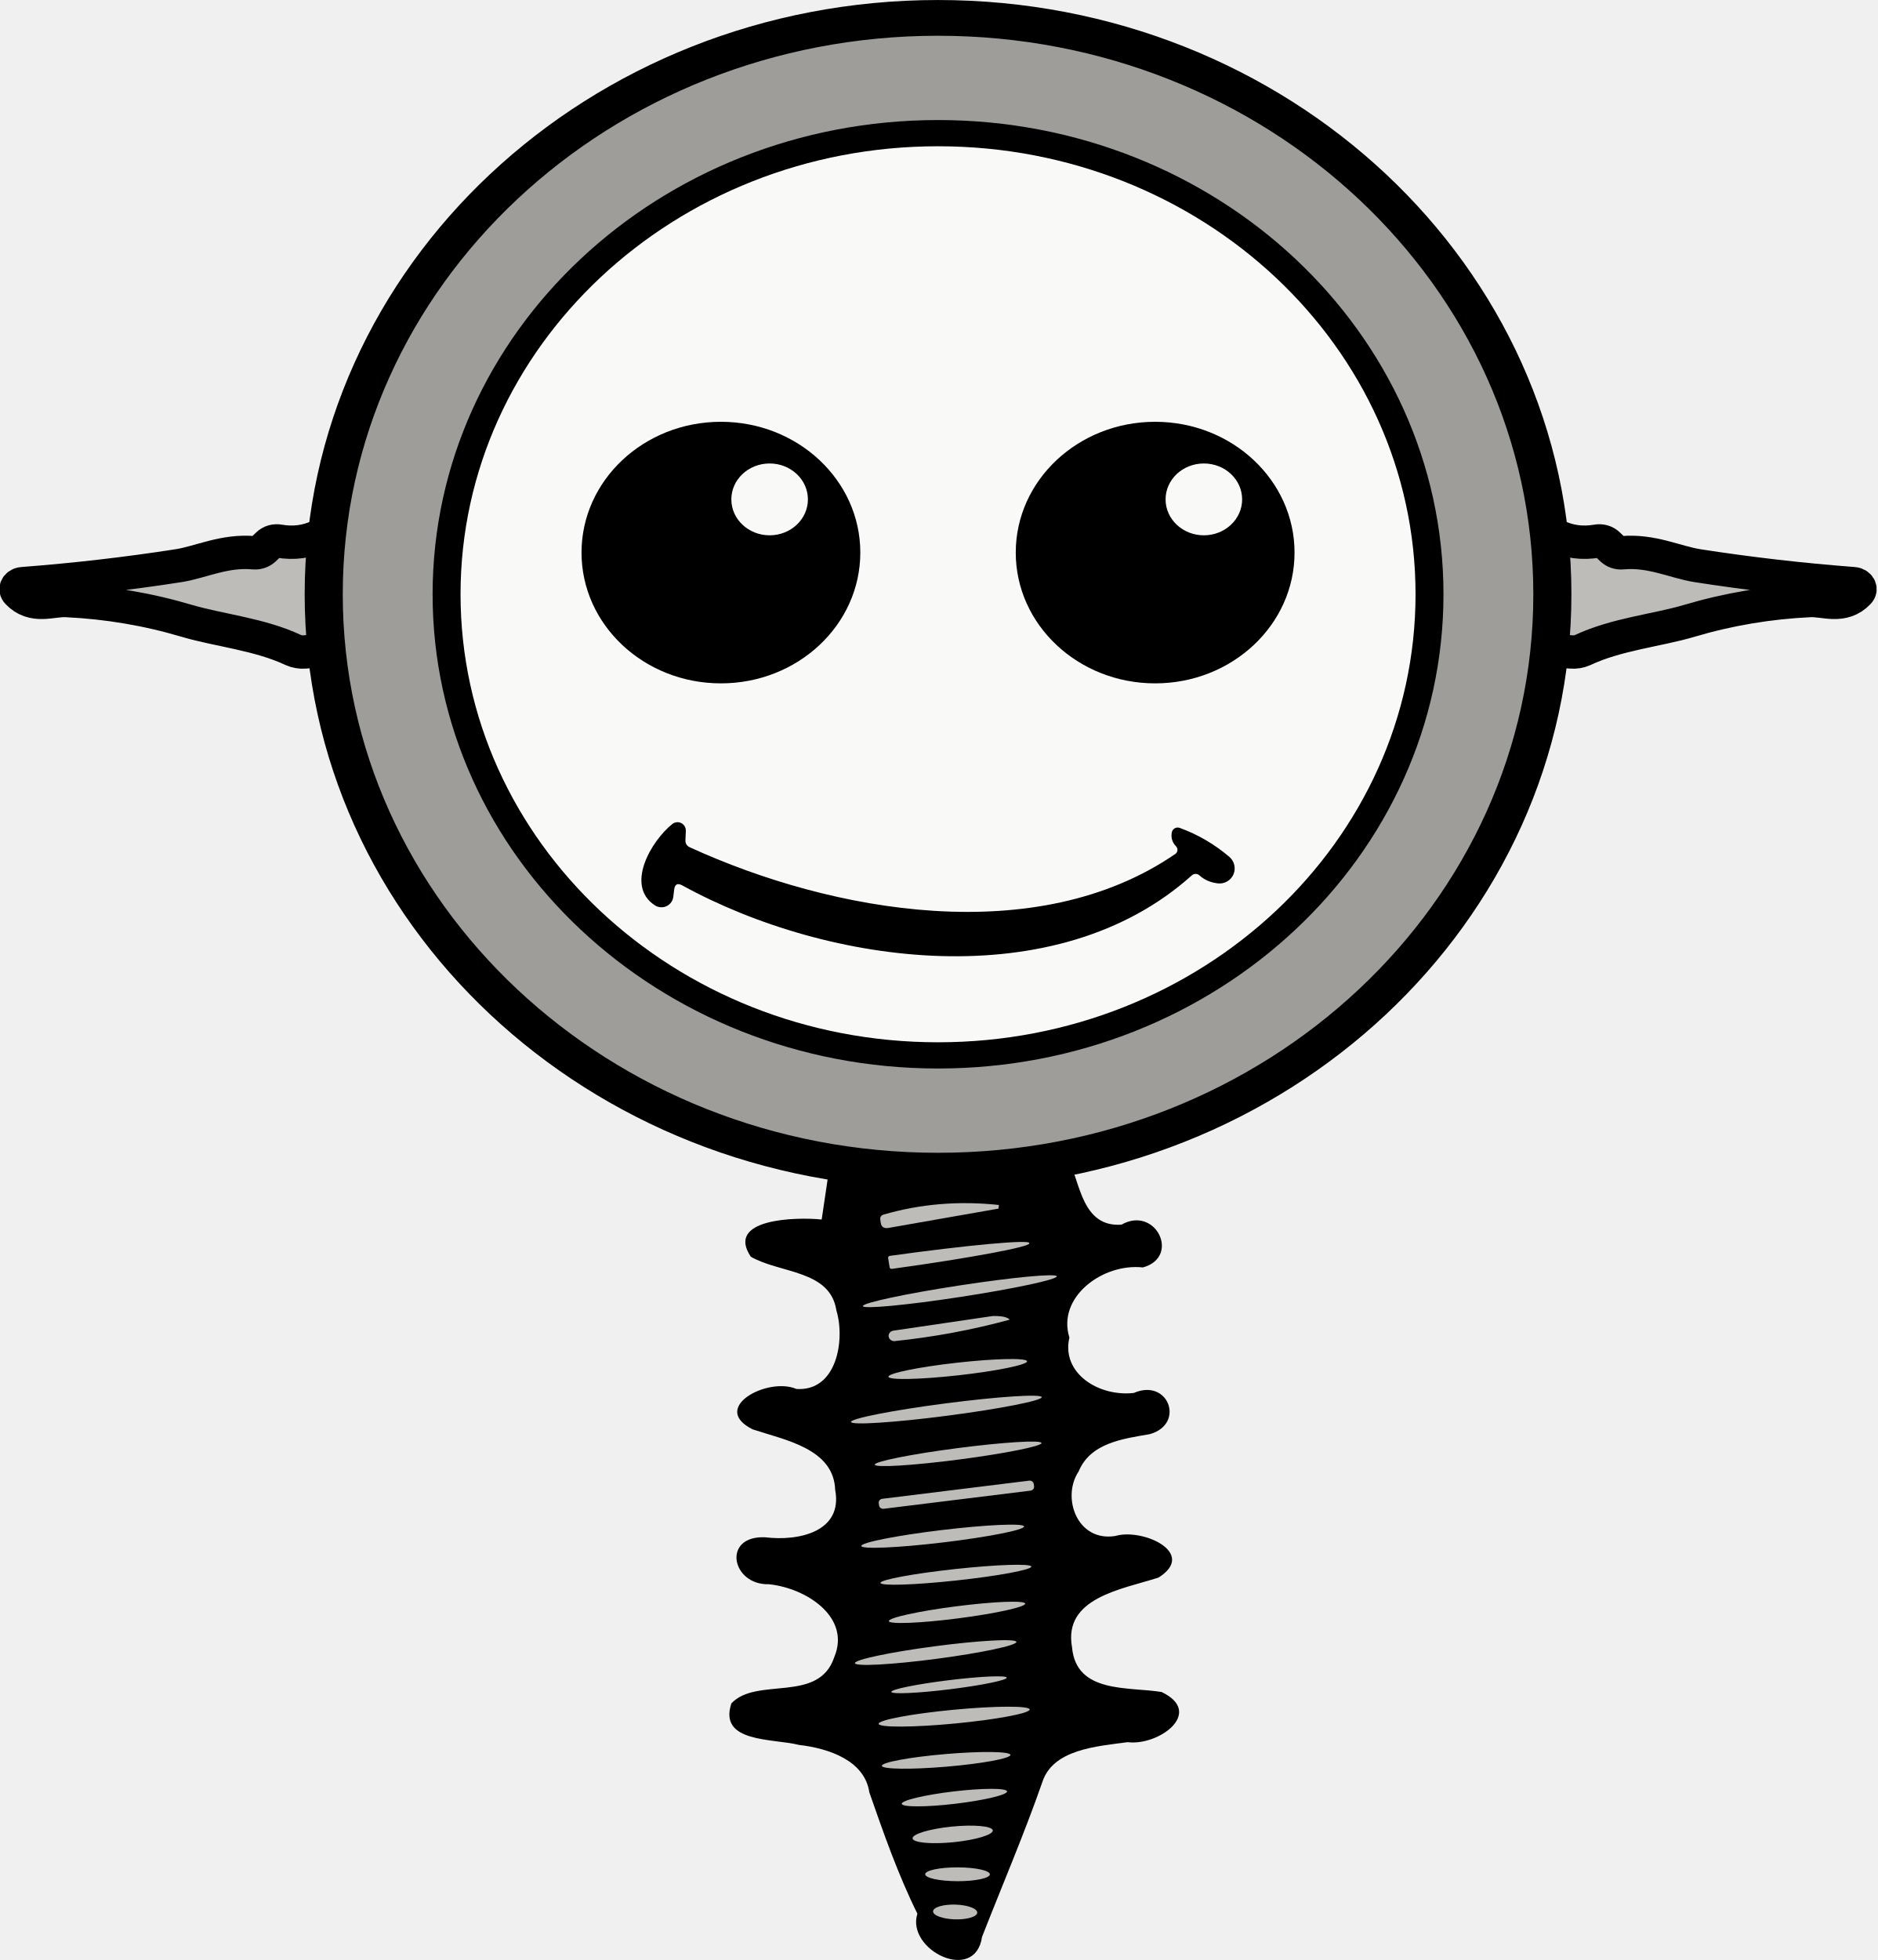
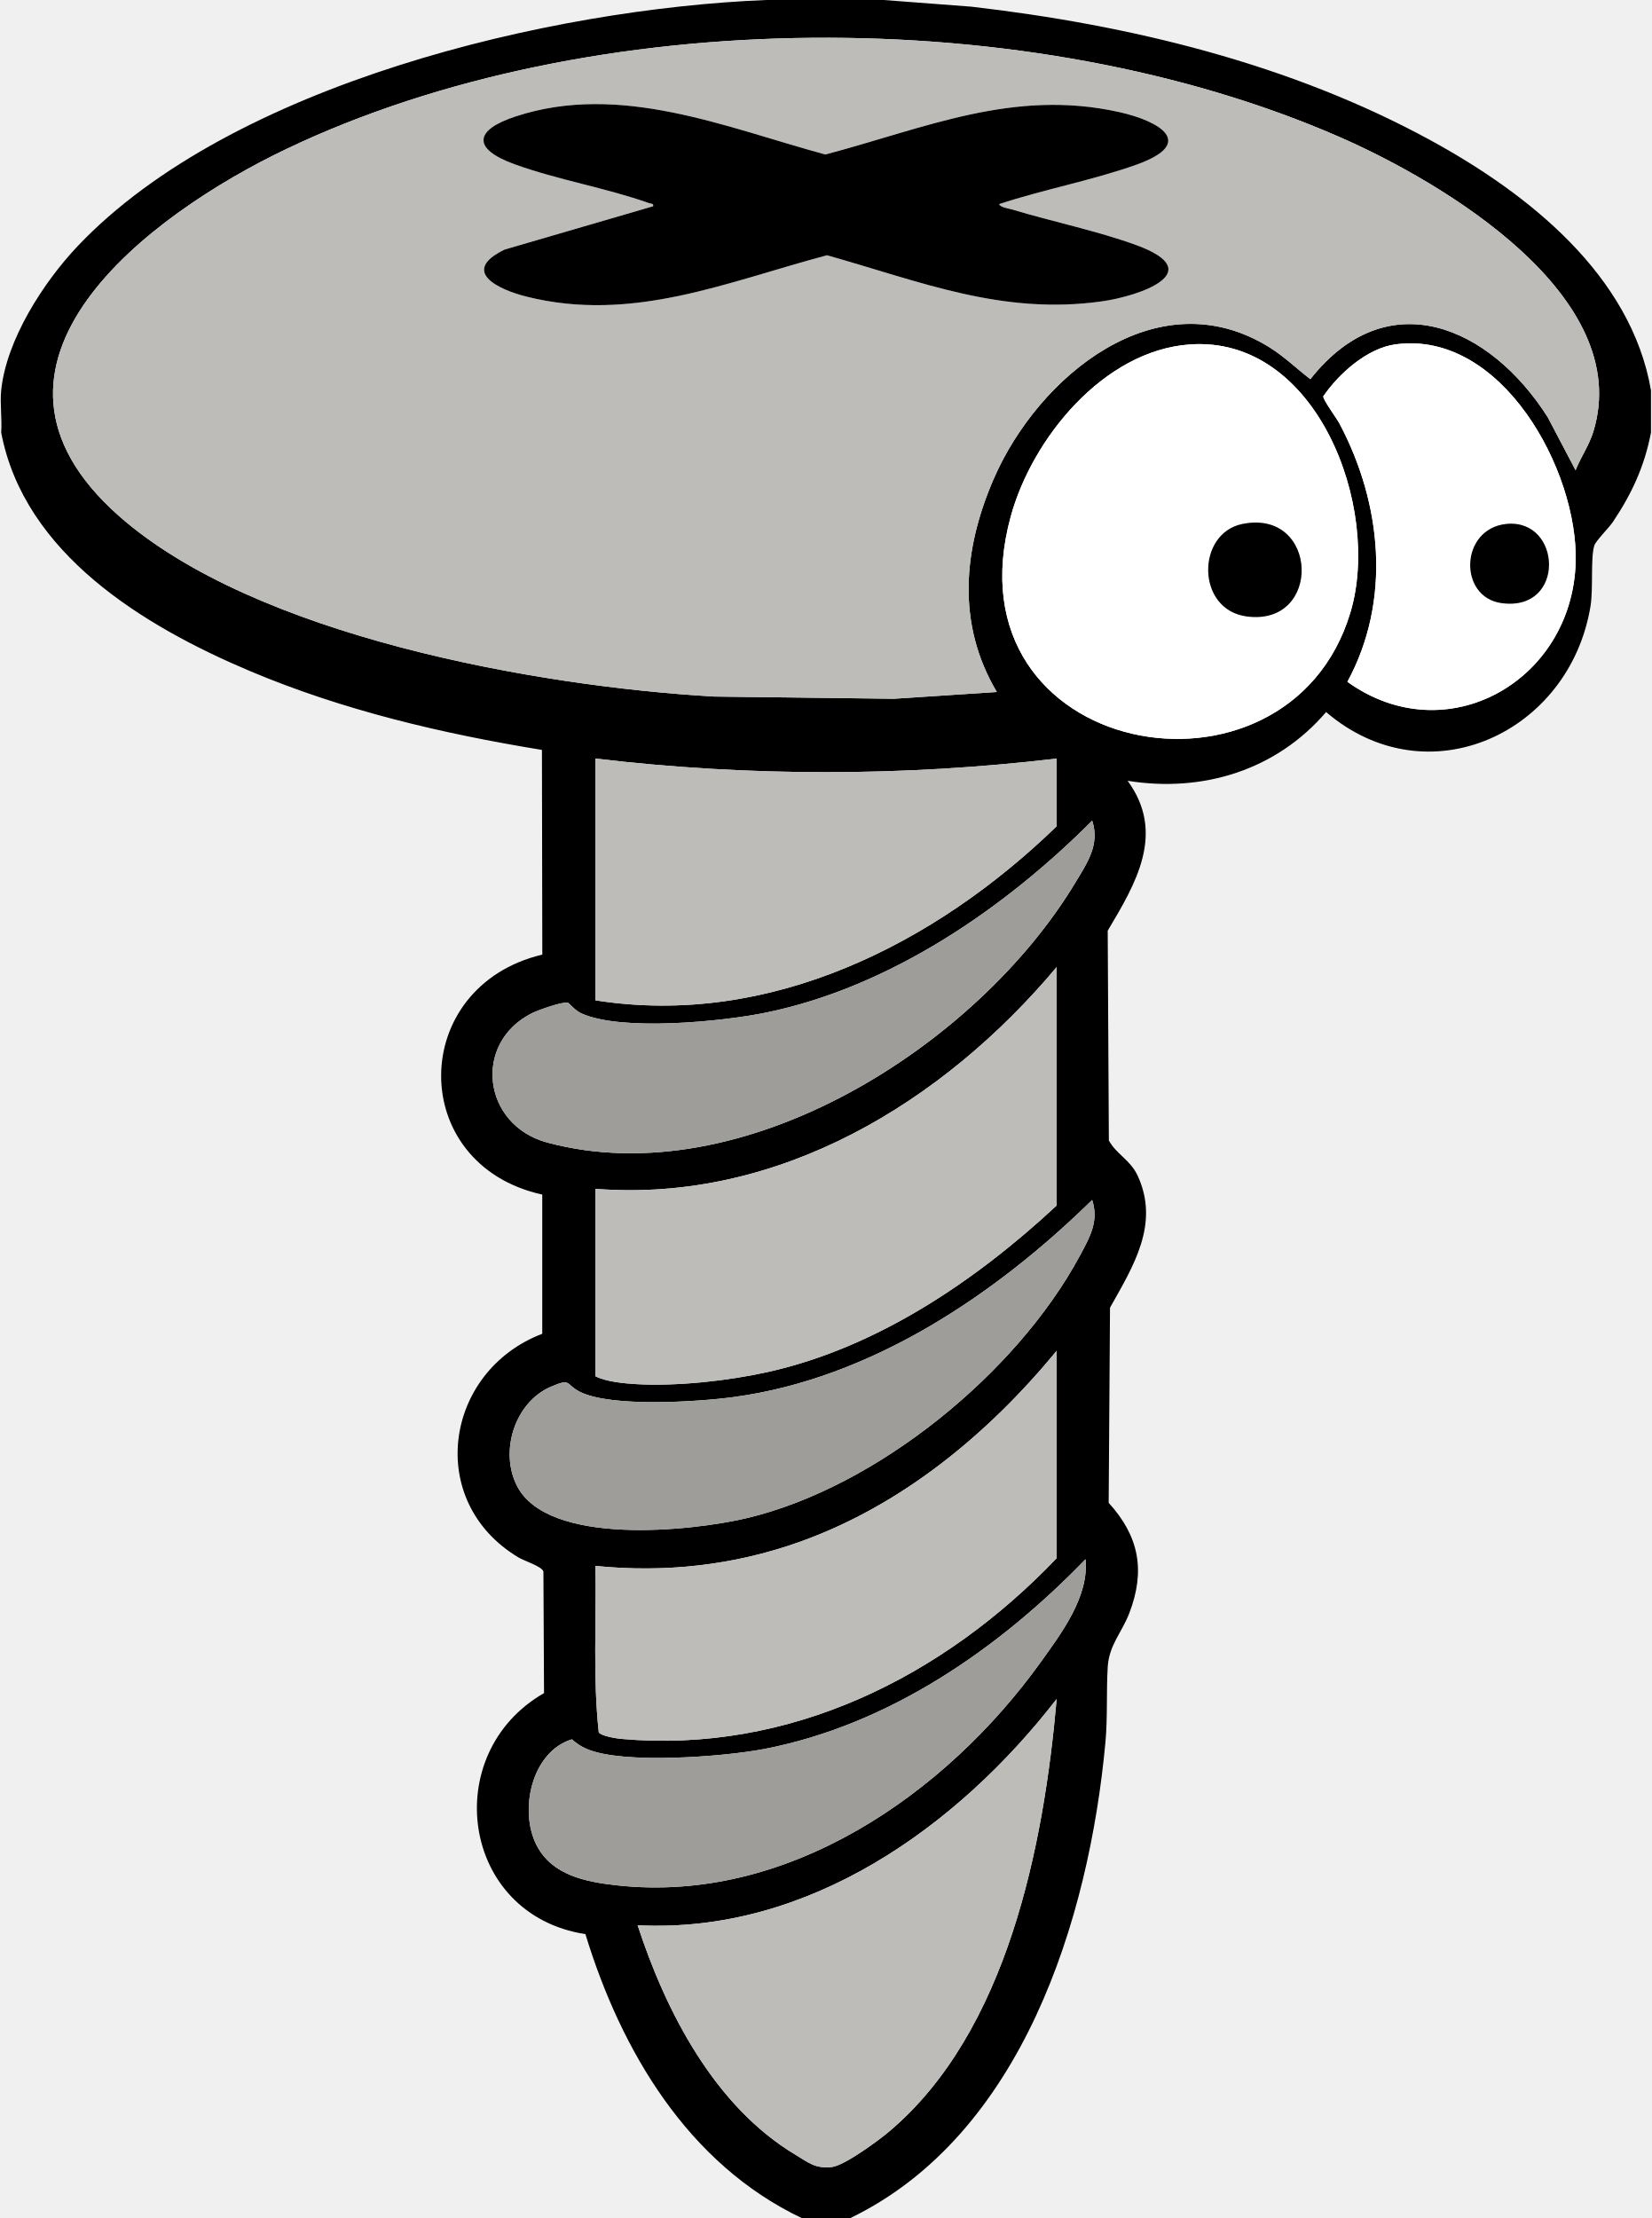
- <svg xmlns="http://www.w3.org/2000/svg" width="90.052" height="94" version="1.1" viewBox="0 0 183.11 191">
-   <g transform="matrix(1.2181 0 0 1.1426 -14.224 -7.324)">
-     <g stroke="#000">
-       <path d="m38.411 51.807c-0.393 0-0.761 0.09-1.108 0.27-1.027 0.52-2.12 0.67-3.28 0.457-0.313-0.06-0.583 0.024-0.81 0.25l-0.473 0.481c-0.207 0.2-0.452 0.289-0.739 0.262-2.33-0.23-4.239 0.8-6.009 1.1-4.14 0.687-8.309 1.197-12.502 1.537-0.395 0.028-0.58 0.501-0.31 0.79 1.21 1.35 2.592 0.581 3.832 0.651 3.3 0.167 6.513 0.746 9.646 1.74 2.54 0.8 5.813 1.132 8.503 2.482 0.293 0.14 0.597 0.194 0.917 0.167l3.312-0.29c0.382-0.035 0.719 0.25 0.751 0.631zm96.766 0-1.732 10.528c0.032-0.382 0.369-0.666 0.751-0.631l3.312 0.29c0.32 0.027 0.624-0.027 0.917-0.167 2.69-1.35 5.963-1.682 8.503-2.482 3.133-0.993 6.35-1.573 9.65-1.74 1.24-0.07 2.618 0.699 3.828-0.651 0.27-0.289 0.085-0.762-0.31-0.79-4.193-0.34-8.362-0.85-12.502-1.537-1.77-0.3-3.679-1.33-6.009-1.1-0.287 0.027-0.532-0.062-0.739-0.262l-0.473-0.481c-0.227-0.227-0.497-0.31-0.81-0.25-1.16 0.213-2.254 0.063-3.28-0.457-0.347-0.18-0.715-0.27-1.108-0.27z" fill="#bdbcb9" stroke-width="2.847" />
-       <circle cx="86.794" cy="57.07" r="49.194" fill="#9e9d9a" stroke-width="3.05" />
-       <ellipse cx="86.794" cy="57.07" rx="39.356" ry="39.356" fill="#f9f9f8" stroke-width="2.237" />
-     </g>
-     <path d="m78.223 105.06c-0.249 1.791-0.498 3.582-0.747 5.373-2.091-0.227-7.724-0.071-5.673 3.179 2.342 1.434 6.351 1.114 6.849 4.575 0.711 2.476 0.064 6.929-3.197 6.71-2.289-1.06-6.972 1.605-3.506 3.446 2.64 0.929 6.494 1.651 6.609 5.173 0.63 3.563-2.916 4.395-5.632 4.037-3.45-0.137-2.672 4.093 0.325 4.009 3.016 0.331 6.582 2.827 5.23 6.226-1.233 3.974-6.218 1.642-8.236 3.943-1.053 3.383 3.306 2.977 5.422 3.546 2.379 0.293 5.257 1.333 5.626 4.051 1.147 3.497 2.293 7.006 3.846 10.349-0.922 3.103 4.625 6.014 5.178 1.984 1.601-4.367 3.361-8.735 4.817-13.178 0.84-2.839 4.352-3.08 6.836-3.442 2.495 0.338 6.175-2.529 2.722-4.283-2.69-0.461-6.833 0.142-7.167-3.806-0.727-4.247 3.988-4.95 6.919-5.957 3.136-2.091-1.252-4.247-3.463-3.55-3.05 0.514-4.316-3.286-2.93-5.507 0.94-2.431 3.525-2.787 5.696-3.185 2.862-0.851 1.507-4.806-1.276-3.517-2.812 0.341-5.828-1.683-5.158-4.728-1.012-3.437 2.65-6.364 5.887-5.985 3.041-0.899 1.018-5.308-1.717-3.65-3.183 0.24-3.304-3.686-4.197-5.344-3.314-1.178-6.763 0.778-10.17 0.075-2.97-0.067-5.928-0.359-8.892-0.543z" />
-     <path d="m89.933 169.59a1.77 0.63 1.8 0 1-1.789 0.574 1.77 0.63 1.8 0 1-1.749-0.685 1.77 0.63 1.8 0 1 1.789-0.574 1.77 0.63 1.8 0 1 1.749 0.685zm1.012-3.268a2.59 0.59 0.1 0 1-2.591 0.585 2.59 0.59 0.1 0 1-2.589-0.595 2.59 0.59 0.1 0 1 2.591-0.585 2.59 0.59 0.1 0 1 2.589 0.595zm0.233-3.752a0.67 3.23 83.9 0 1-3.14 1.009 0.67 3.23 83.9 0 1-3.283-0.323 0.67 3.23 83.9 0 1 3.14-1.009 0.67 3.23 83.9 0 1 3.283 0.323zm1.144-3.33a0.53 4.25 82.8 0 1-4.15 1.058 0.53 4.25 82.8 0 1-4.283 7e-3 0.53 4.25 82.8 0 1 4.15-1.058 0.53 4.25 82.8 0 1 4.283-7e-3zm0.271-3.115a0.54 5.17 84.8 0 1-5.1 1.006 0.54 5.17 84.8 0 1-5.198-0.069 0.54 5.17 84.8 0 1 5.1-1.006 0.54 5.17 84.8 0 1 5.198 0.069zm1.541-3.877a0.59 6.08 84.2 0 1-5.989 1.201 0.59 6.08 84.2 0 1-6.109 0.028 0.59 6.08 84.2 0 1 5.989-1.201 0.59 6.08 84.2 0 1 6.109-0.027zm-1.839-2.714a0.39 4.66 82.5 0 1-4.569 0.995 0.39 4.66 82.5 0 1-4.671 0.222 0.39 4.66 82.5 0 1 4.569-0.995 0.39 4.66 82.5 0 1 4.671-0.222zm0.775-3.051a0.54 6.53 82 0 1-6.391 1.444 0.54 6.53 82 0 1-6.542 0.374 0.54 6.53 82 0 1 6.391-1.444 0.54 6.53 82 0 1 6.542-0.374zm0.703-3.269a0.52 5.51 82.2 0 1-5.388 1.263 0.52 5.51 82.2 0 1-5.53 0.233 0.52 5.51 82.2 0 1 5.388-1.263 0.52 5.51 82.2 0 1 5.53-0.233zm0.491-3.161a0.49 6.08 83.4 0 1-5.983 1.186 0.49 6.08 83.4 0 1-6.096 0.212 0.49 6.08 83.4 0 1 5.983-1.186 0.49 6.08 83.4 0 1 6.096-0.212zm-0.583-3.425a0.53 6.57 82.7 0 1-6.449 1.361 0.53 6.57 82.7 0 1-6.584 0.309 0.53 6.57 82.7 0 1 6.449-1.361 0.53 6.57 82.7 0 1 6.584-0.309zm-11.352-2.358 11.759-1.548c0.181-0.024 0.346 0.103 0.37 0.284l0.026 0.198c0.024 0.181-0.103 0.346-0.284 0.37l-11.759 1.548c-0.181 0.024-0.346-0.103-0.37-0.284l-0.026-0.198c-0.024-0.181 0.103-0.346 0.284-0.37zm12.751-4.764a0.49 6.74 82.1 0 1-6.609 1.412 0.49 6.74 82.1 0 1-6.743 0.441 0.49 6.74 82.1 0 1 6.609-1.412 0.49 6.74 82.1 0 1 6.743-0.441zm0.019-3.913a0.53 7.71 82.1 0 1-7.564 1.585 0.53 7.71 82.1 0 1-7.71 0.535 0.53 7.71 82.1 0 1 7.564-1.585 0.53 7.71 82.1 0 1 7.71-0.535zm-1.175-3.063a0.54 5.59 83.2 0 1-5.487 1.198 0.54 5.59 83.2 0 1-5.615 0.126 0.54 5.59 83.2 0 1 5.487-1.198 0.54 5.59 83.2 0 1 5.615-0.126zm-2.761-3.858q1.08-0.03 1.37 0.31-4.51 1.31-9.23 1.83a0.45 0.45 0 0 1-0.11-0.89zm5.144-3.391a0.49 7.87 80.7 0 1-7.687 1.755 0.49 7.87 80.7 0 1-7.846 0.788 0.49 7.87 80.7 0 1 7.687-1.755 0.49 7.87 80.7 0 1 7.846-0.788zm-13.51-1.564a0.16 0.16 0 0 1 0.14-0.18l0.19-0.03a0.54 11.01 81.6 0 1 10.97-1.07l4.2e-5 0.04a0.54 11.01 81.6 0 1-10.81 2.14l-0.19 0.03a0.16 0.16 0 0 1-0.18-0.13zm8.87-4.524-0.03 0.31-8.82 1.65q-0.54 0.09-0.61-0.44l-0.04-0.29a0.37 0.37 0 0 1 0.26-0.41q4.44-1.37 9.24-0.82z" fill="#bdbcb9" />
-     <g transform="matrix(.87836 0 0 .87836 11.653 11.437)">
-       <path d="m61.489 80.658-0.079 0.696a1.161 1.093 86.775 0 1-1.673 0.828c-2.74-1.899-0.34-6.276 1.591-7.91a0.801 0.754 86.775 0 1 1.225 0.661l-0.035 0.901q-0.02 0.506 0.415 0.712c12.981 6.335 31.6 9.897 44.245 0.639a0.488 0.46 86.775 0 0 0.072-0.734q-0.525-0.58-0.391-1.356a0.58 0.546 86.775 0 1 0.72-0.443q2.481 0.964 4.52 2.81a1.474 1.388 86.775 0 1-1.046 2.583q-1.002-0.125-1.672-0.776a0.549 0.515 79.256 0 0-0.694-0.007c-12.318 11.809-33.111 8.783-46.452 0.982q-0.663-0.384-0.745 0.414z" stroke-width=".894" />
-       <ellipse cx="65.752" cy="47.901" rx="12.708" ry="12.708" />
-       <circle cx="70.193" cy="42.733" r="3.49" fill="#f9f9f8" />
-       <ellipse cx="105.34" cy="47.901" rx="12.708" ry="12.708" />
-       <circle cx="109.781" cy="42.733" r="3.49" fill="#f9f9f8" />
-     </g>
-   </g>
+ <svg xmlns="http://www.w3.org/2000/svg" viewBox="0 0 559 751.34" height="94" width="70">
+   <path d="M299.1,0l29.67,2.26c53.77,6.21,108.25,19.36,155.88,45.44,32.8,17.95,67.66,45.54,74.35,84.54v14.28c-2.2,11.45-6.48,20.71-12.91,30.29-1.39,2.07-5.8,6.4-6.29,7.99-1.32,4.27-.32,14.63-1.28,20.51-7.04,42.99-55.17,65.37-89.57,35.89-16.82,19.68-41.78,27.39-67.23,23.29,12.94,17.73,2.82,34.73-6.75,50.78l.39,71.05c2.47,4.63,7.26,6.56,9.74,11.91,7.61,16.41-1.52,30.77-9.35,44.74l-.45,66.11c10.32,11.33,12.5,22.98,6.99,37.35-2.54,6.62-6.85,10.79-7.31,18.19-.51,8.3,0,17.04-.78,25.56-5.55,60.09-28.27,133.03-86.38,161.17h-16.53c-38.53-18.35-61.15-56.59-73.24-96.17-42.25-6.51-49.64-61.24-14.02-81.64l-.21-41.2c-.56-1.75-6.37-3.53-8.44-4.76-31.75-19-25.11-63.08,8.05-75.77v-47.15c-46.01-10.17-45.34-70.53.02-81.29l-.13-69.34c-33.81-5.52-67.46-13.42-99.05-26.77C48.64,212.18,7.94,187.68.15,146.51c.33-4.6-.46-9.76,0-14.28,1.73-17.1,14.31-36.62,25.9-48.85C78.18,28.4,186.03,2.96,259.29,0h39.81ZM533.45,159.28c1.79-4.47,4.62-8.46,6.04-13.12,14.01-46.02-51.29-84.57-85.9-99.71C348.99.69,200.1,1.17,96.78,50.45c-46.38,22.12-114.82,72.93-56.83,124.25,46.05,40.75,141.6,57.79,201.66,61.25l60.9.75,34.9-2.29c-13.7-23.05-11.41-48.28-1.1-72.1,15.03-34.71,55.34-68.35,93.43-44.67,5.05,3.14,9.21,7.21,13.88,10.8,26.19-33.22,60.93-17.78,80.39,12.87l9.44,17.96ZM402.61,116.69c-29.1,2.18-53.22,31.79-60.48,58.21-22.57,82.19,93.96,103.43,115.08,32.47,10.52-35.35-11.41-93.92-54.61-90.68ZM472.44,116.65c-9.6,1.3-19.17,9.9-24.45,17.6-.18,1.04,4.56,7.49,5.49,9.24,14.35,27.06,17.65,59.9,2.68,87.47,33.55,24.08,76.15-.25,77.33-40.46.91-30.97-25.01-78.74-61.05-73.85ZM357.69,256.96c-51.83,6.13-104.44,6.16-156.24,0v81.9c58.99,9.33,115.05-19.03,156.24-58.98v-22.92ZM192.28,339.76c-1.56-.75-10.38,2.48-12.36,3.47-20.13,10.09-16.77,37.93,5.27,43.83,66.33,17.74,145.56-32.77,178.83-88.09,3.98-6.62,8.38-12.86,5.69-20.97-29.72,29.8-68.51,56.36-110.4,65-14.99,3.09-49.12,6.43-62.63.28-2.04-.93-4.13-3.39-4.39-3.51ZM201.45,402.72v63.49c3.64,1.84,9.64,2.42,13.86,2.66,13.78.78,31.27-1.14,44.73-4.16,36.93-8.27,70.35-30.97,97.64-56.36v-80.77c-38.39,45.84-94.24,79.97-156.24,75.13ZM369.7,406.48c-32.75,32.11-74.88,60.48-121.41,66.76-12.17,1.64-41.53,3.56-52.1-1.77-5-2.52-2.76-4.8-9.93-1.68-12.16,5.29-17.35,21.86-11.4,33.53,10.47,20.53,59.03,15.37,77.68,10.98,44.18-10.4,91.7-49.23,113.05-89.03,3.28-6.1,6.48-11.58,4.11-18.8ZM357.69,527.82v-70.25c-23.15,28.14-52.55,52.49-87.3,64.82-22.26,7.9-45.41,10.42-68.94,8.06.34,18.78-.91,37.67,1.12,56.36.74,1.24,5.89,2.08,7.53,2.23,57.04,5.1,109.16-20.95,147.59-61.22ZM367.45,528.2c-29.35,30.35-66.63,56.15-108.88,64.27-13.68,2.63-47.94,5.27-60.1-.04-2.01-.88-3.37-1.8-5-3.24-13.74,4.22-17.98,24.25-11.92,35.95,5.26,10.15,16.65,12.34,27.06,13.5,57.74,6.46,111.48-30.75,143.7-75.64,7.04-9.8,16.39-22.25,15.15-34.8ZM215.73,652.17c9.58,29.35,26.1,61.33,53.39,77.7,4.4,2.64,6.78,4.84,12.35,4.21,4.31-.49,15.79-8.93,19.49-12.06,39.99-33.76,52.36-96.79,56.72-146.49-33.73,43.52-84.32,79.61-141.96,76.64Z" />
+   <path d="M533.45,159.28l-9.44-17.96c-19.46-30.65-54.2-46.09-80.39-12.87-4.67-3.59-8.83-7.66-13.88-10.8-38.09-23.68-78.4,9.95-93.43,44.67-10.31,23.82-12.6,49.05,1.1,72.1l-34.9,2.29-60.9-.75c-60.06-3.46-155.61-20.5-201.66-61.25-57.99-51.32,10.45-102.13,56.83-124.25C200.1,1.17,348.99.69,453.6,46.45c34.61,15.14,99.91,53.69,85.9,99.71-1.42,4.66-4.25,8.65-6.04,13.12Z" fill="#bdbcb9" />
+   <path d="M338.17,69.13c15.02-4.97,31.59-8.04,46.4-13.32,20.66-7.36,7.99-14.81-5.84-17.88-35.81-7.94-65.64,5.47-99.42,14.4-33.82-9.17-69.49-24.52-104.91-12.9-13.96,4.58-14.23,11.16-.4,16.19s30.9,7.97,45.47,13.14c.72.26,1.72.09,1.5,1.1l-50.31,14.67c-15.15,7.35-2.23,13.52,7.35,15.92,35.97,9.03,67.88-4.98,101.86-13.99,31.73,8.92,59.24,20.38,93.11,15.61,12.64-1.78,36.52-9.92,11.71-19.03-13.05-4.79-28.51-7.97-42.03-12.06-1.22-.37-4.08-.72-4.51-1.86Z" fill="#fff" />
+   <path d="M402.61,116.69c43.2-3.24,65.13,55.34,54.61,90.68-21.12,70.96-137.65,49.73-115.08-32.47,7.26-26.43,31.37-56.03,60.48-58.21ZM420.58,177.49c-15.63,3.18-15.71,28.99,1.4,31.32,25.8,3.52,24.49-36.58-1.4-31.32Z" fill="#fff" />
+   <path d="M201.45,402.72c62,4.84,117.85-29.3,156.24-75.13v80.77c-27.29,25.39-60.71,48.09-97.64,56.36-13.46,3.02-30.95,4.94-44.73,4.16-4.22-.24-10.22-.82-13.86-2.66v-63.49Z" fill="#bdbcb9" />
+   <path d="M357.69,256.96v22.92c-41.19,39.95-97.25,68.32-156.24,58.98v-81.9c51.8,6.16,104.41,6.13,156.24,0Z" fill="#bdbcb9" />
+   <path d="M215.73,652.17c57.64,2.97,108.23-33.13,141.96-76.64-4.37,49.7-16.73,112.73-56.72,146.49-3.7,3.12-15.19,11.57-19.49,12.06-5.57.63-7.95-1.57-12.35-4.21-27.3-16.37-43.81-48.34-53.39-77.7Z" fill="#bdbcb9" />
+   <path d="M357.69,527.82c-38.43,40.27-90.55,66.32-147.59,61.22-1.64-.15-6.8-.99-7.53-2.23-2.03-18.69-.78-37.58-1.12-56.36,23.53,2.36,46.68-.16,68.94-8.06,34.75-12.33,64.15-36.67,87.3-64.82v70.25Z" fill="#bdbcb9" />
+   <path d="M192.28,339.76c.26.12,2.35,2.58,4.39,3.51,13.51,6.16,47.64,2.82,62.63-.28,41.89-8.64,80.69-35.2,110.4-65,2.69,8.12-1.71,14.35-5.69,20.97-33.27,55.31-112.5,105.83-178.83,88.09-22.04-5.9-25.4-33.74-5.27-43.83,1.98-.99,10.81-4.22,12.36-3.47Z" fill="#9e9d9a" />
+   <path d="M369.7,406.48c2.37,7.22-.83,12.69-4.11,18.8-21.36,39.8-68.88,78.62-113.05,89.03-18.64,4.39-67.21,9.55-77.68-10.98-5.95-11.67-.76-28.24,11.4-33.53,7.17-3.12,4.93-.84,9.93,1.68,10.57,5.32,39.94,3.41,52.1,1.77,46.53-6.28,88.66-34.65,121.41-66.76Z" fill="#9e9d9a" />
+   <path d="M472.44,116.65c36.05-4.89,61.96,42.87,61.05,73.85-1.18,40.21-43.79,64.54-77.33,40.46,14.97-27.57,11.68-60.41-2.68-87.47-.93-1.76-5.68-8.2-5.49-9.24,5.28-7.69,14.85-16.29,24.45-17.6ZM510.02,177.48c-15.74,1.59-16.35,24.8-1.66,26.82,21.91,3.01,20.47-28.71,1.66-26.82Z" fill="#fff" />
+   <path d="M367.45,528.2c1.24,12.55-8.12,25-15.15,34.8-32.22,44.89-85.96,82.1-143.7,75.64-10.41-1.17-21.8-3.35-27.06-13.5-6.06-11.7-1.82-31.73,11.92-35.95,1.63,1.44,2.99,2.36,5,3.24,12.16,5.3,46.42,2.67,60.1.04,42.25-8.12,79.53-33.91,108.88-64.27Z" fill="#9e9d9a" />
+   <path d="M338.17,69.13c.43,1.14,3.29,1.5,4.51,1.86,13.52,4.09,28.97,7.27,42.03,12.06,24.81,9.11.93,17.25-11.71,19.03-33.87,4.77-61.38-6.69-93.11-15.61-33.98,9.01-65.89,23.02-101.86,13.99-9.58-2.4-22.5-8.57-7.35-15.92l50.31-14.67c.22-1.01-.78-.84-1.5-1.1-14.56-5.17-30.99-7.88-45.47-13.14s-13.56-11.61.4-16.19c35.42-11.62,71.09,3.72,104.91,12.9,33.78-8.93,63.61-22.34,99.42-14.4,13.83,3.07,26.5,10.52,5.84,17.88-14.82,5.28-31.39,8.35-46.4,13.32Z" />
+   <path d="M420.58,177.49c25.89-5.26,27.2,34.84,1.4,31.32-17.1-2.33-17.03-28.14-1.4-31.32Z" />
+   <path d="M510.02,177.48c18.81-1.89,20.26,29.83-1.66,26.82-14.69-2.02-14.09-25.23,1.66-26.82Z" />
</svg>
